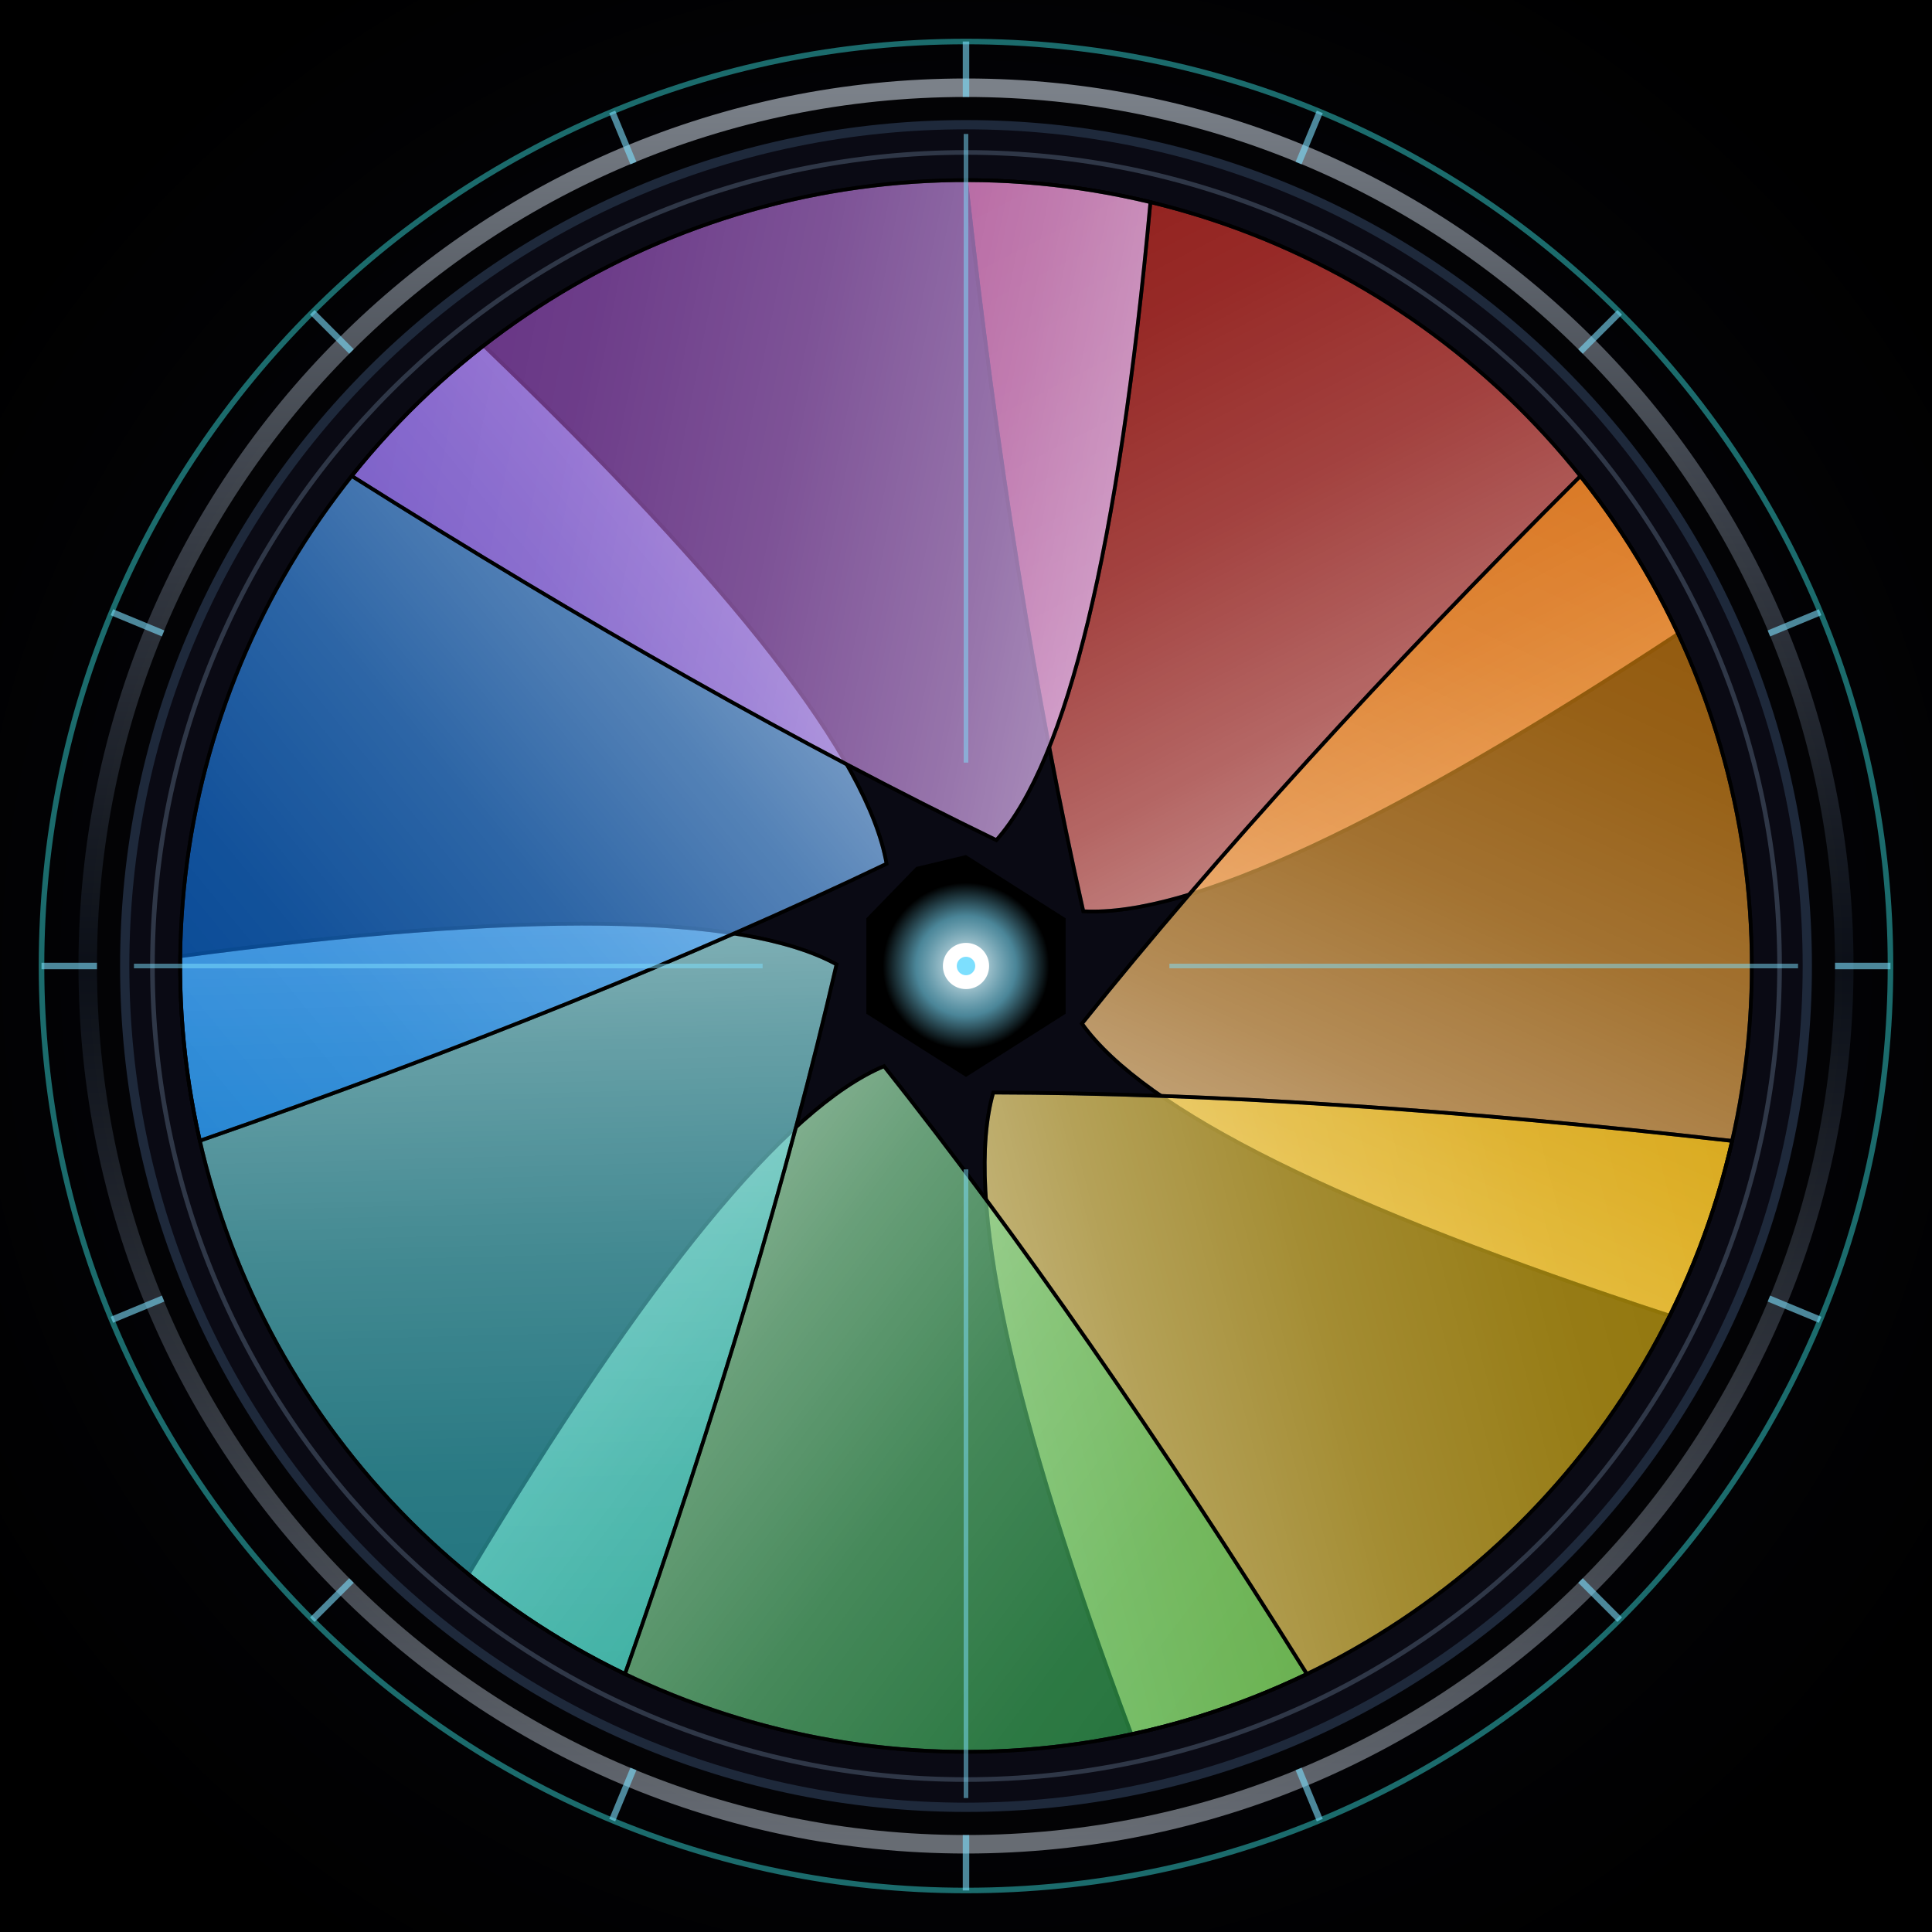
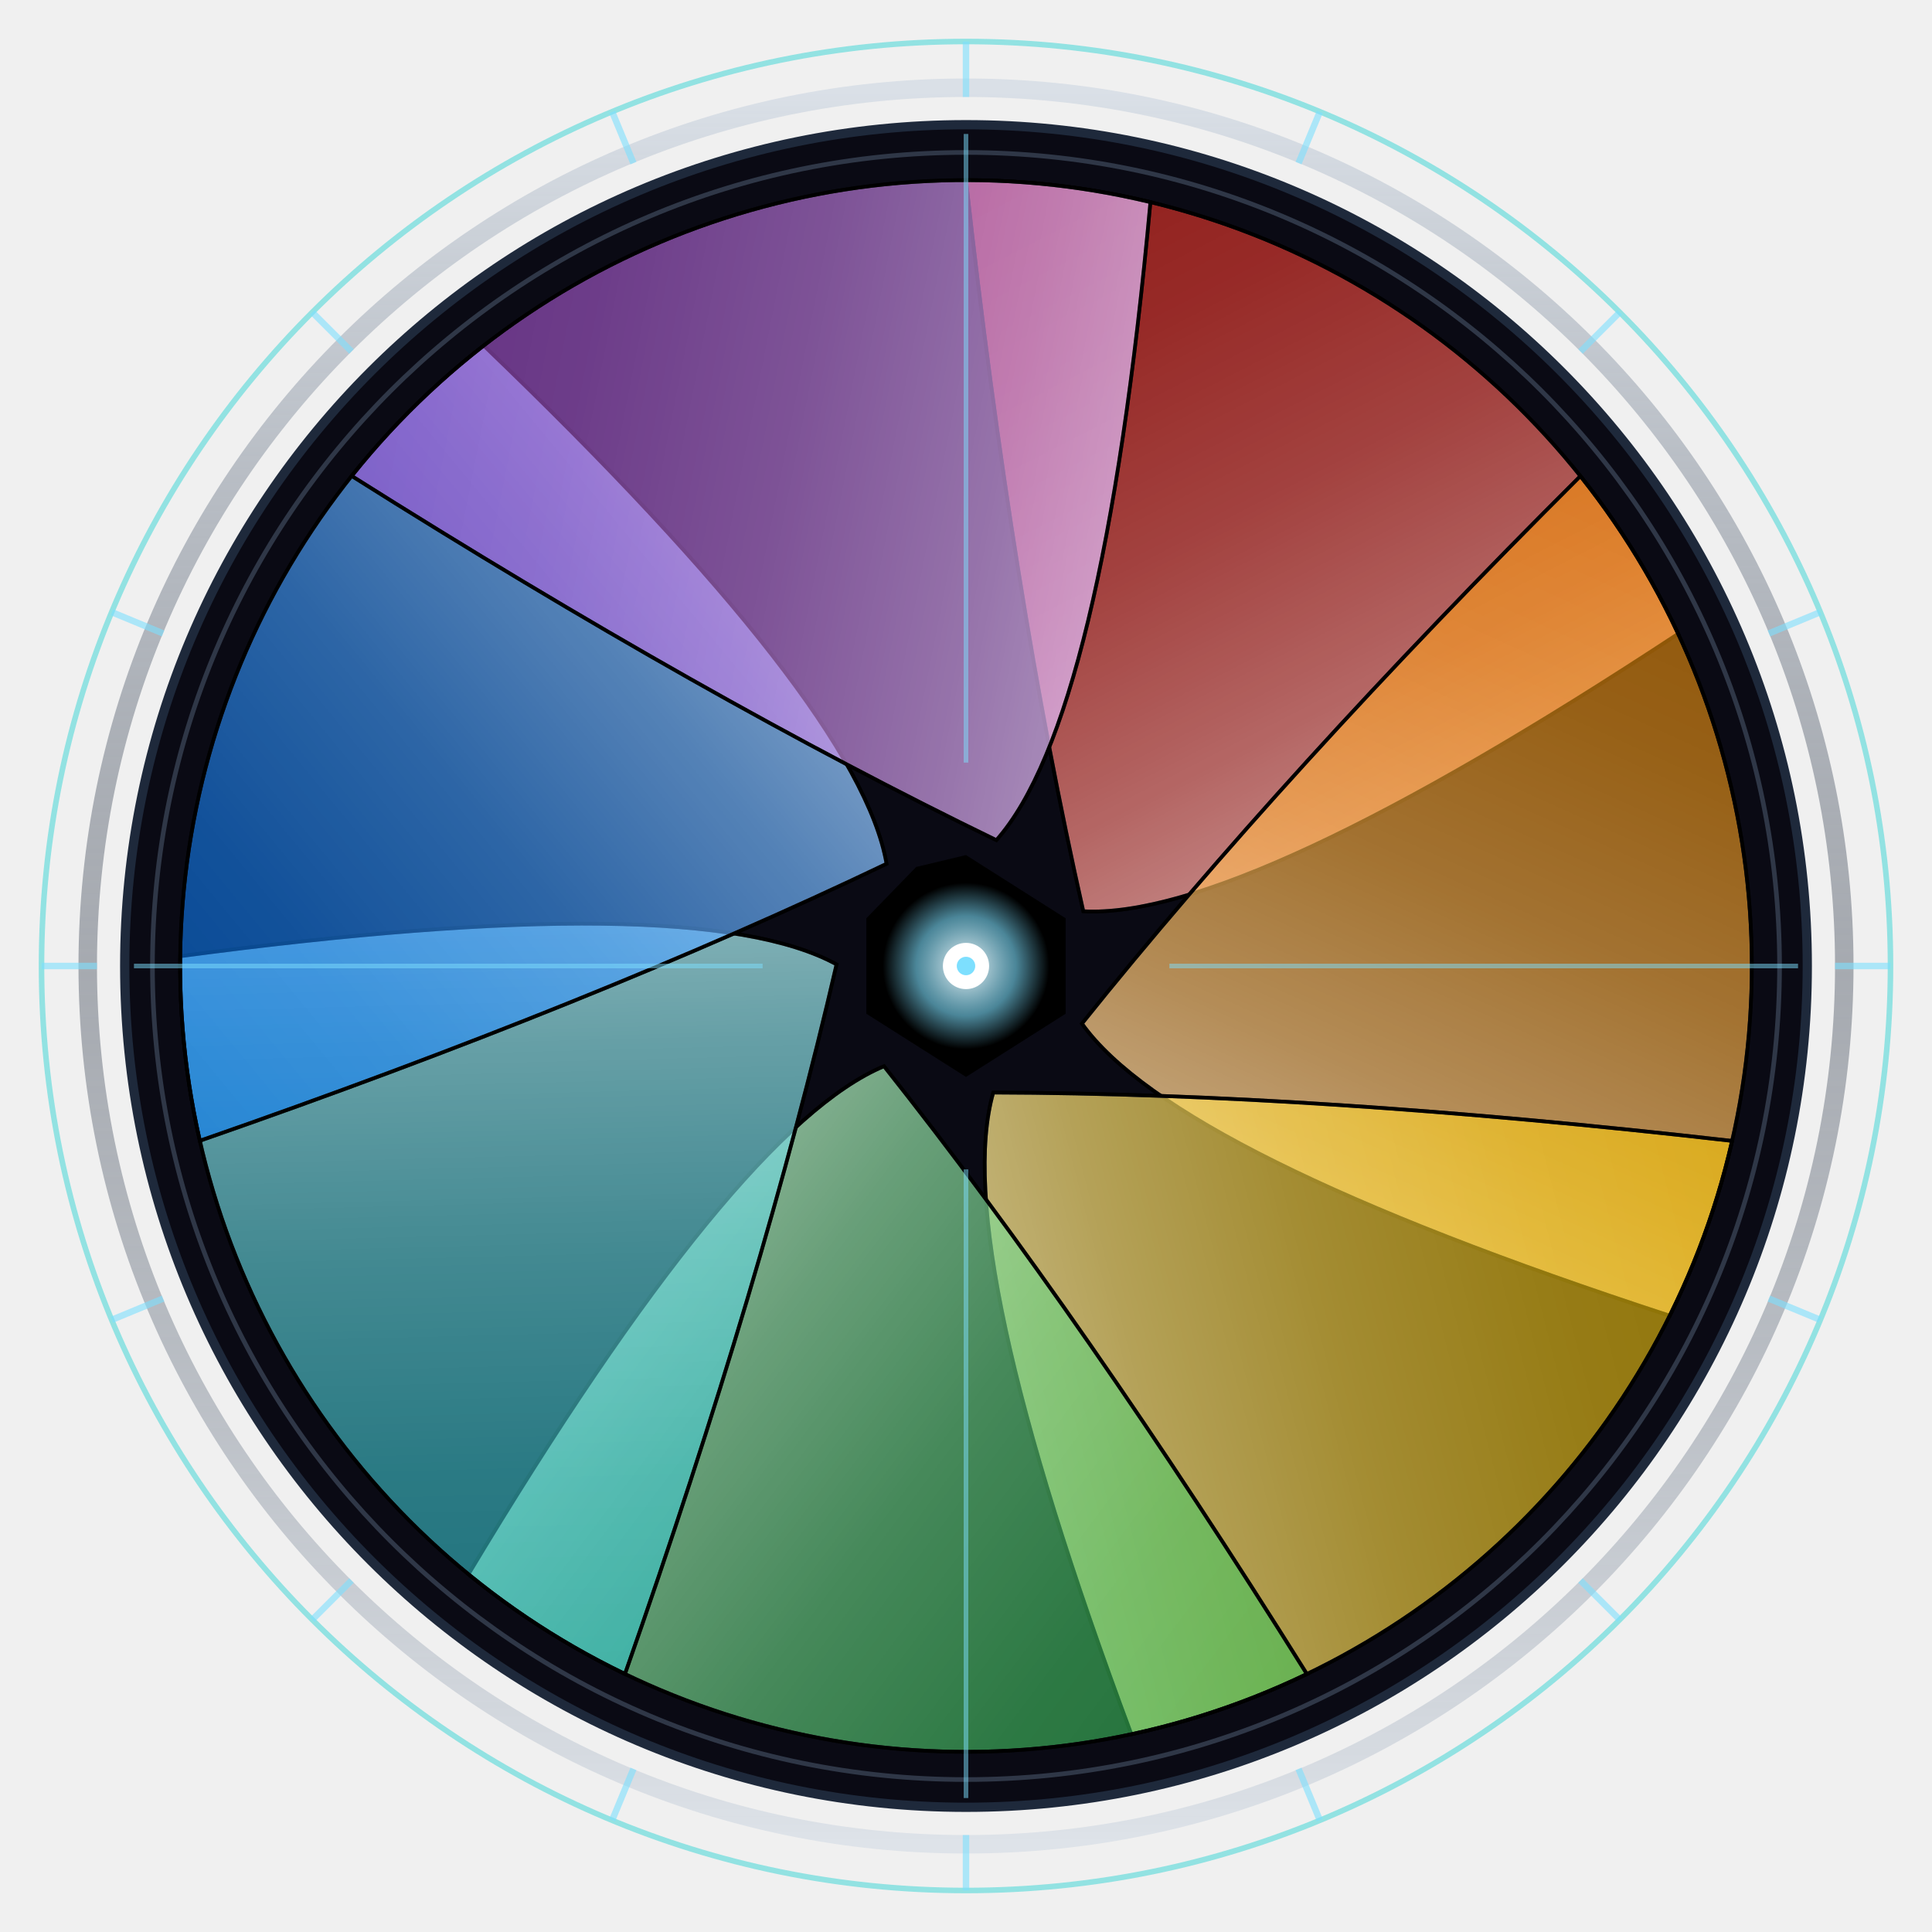
<svg xmlns="http://www.w3.org/2000/svg" viewBox="0 0 512 512" width="512" height="512" role="img" aria-label="Iris — robot diaphragm logo, 7 facets">
  <defs>
    <radialGradient id="logo-bg" cx="50%" cy="50%" r="60%">
      <stop offset="0%" stop-color="#0a0a14" />
      <stop offset="100%" stop-color="#000000" />
    </radialGradient>
    <linearGradient id="rim-light" x1="0" y1="0" x2="0" y2="1">
      <stop offset="0%" stop-color="#cbd5e1" stop-opacity="0.6" />
      <stop offset="50%" stop-color="#1e293b" stop-opacity="0.35" />
      <stop offset="100%" stop-color="#cbd5e1" stop-opacity="0.5" />
    </linearGradient>
    <radialGradient id="sensor-glow" cx="50%" cy="50%" r="50%">
      <stop offset="0%" stop-color="#ffffff" stop-opacity="0.95" />
      <stop offset="60%" stop-color="#7ddffe" stop-opacity="0.6" />
      <stop offset="100%" stop-color="#7ddffe" stop-opacity="0" />
    </radialGradient>
    <linearGradient id="glass-refract-progressive" x1="0" y1="0.5" x2="1" y2="0">
      <stop offset="0%" stop-color="#ffffff" stop-opacity="0.5" />
      <stop offset="22%" stop-color="#ffffff" stop-opacity="0.32" />
      <stop offset="48%" stop-color="#ffffff" stop-opacity="0.16" />
      <stop offset="75%" stop-color="#ffffff" stop-opacity="0.05" />
      <stop offset="100%" stop-color="#ffffff" stop-opacity="0" />
    </linearGradient>
  </defs>
-   <rect width="512" height="512" fill="url(#logo-bg)" />
  <g transform="translate(256 256) scale(2.45)">
    <circle r="100" fill="none" stroke="#34d4d4" stroke-width="0.6" opacity="0.5" />
    <circle r="95" fill="none" stroke="url(#rim-light)" stroke-width="2" />
    <circle r="91" fill="#0a0a14" stroke="#1e293b" stroke-width="1" />
    <circle r="88" fill="none" stroke="#475569" stroke-width="0.5" opacity="0.6" />
    <g stroke="#7ddffe" stroke-width="0.7" opacity="0.6">
      <g>
        <line x1="0" y1="-100" x2="0" y2="-94" />
      </g>
      <g transform="rotate(22.5)">
        <line x1="0" y1="-100" x2="0" y2="-94" />
      </g>
      <g transform="rotate(45)">
        <line x1="0" y1="-100" x2="0" y2="-94" />
      </g>
      <g transform="rotate(67.5)">
        <line x1="0" y1="-100" x2="0" y2="-94" />
      </g>
      <g transform="rotate(90)">
        <line x1="0" y1="-100" x2="0" y2="-94" />
      </g>
      <g transform="rotate(112.5)">
        <line x1="0" y1="-100" x2="0" y2="-94" />
      </g>
      <g transform="rotate(135)">
        <line x1="0" y1="-100" x2="0" y2="-94" />
      </g>
      <g transform="rotate(157.5)">
        <line x1="0" y1="-100" x2="0" y2="-94" />
      </g>
      <g transform="rotate(180)">
        <line x1="0" y1="-100" x2="0" y2="-94" />
      </g>
      <g transform="rotate(202.5)">
        <line x1="0" y1="-100" x2="0" y2="-94" />
      </g>
      <g transform="rotate(225)">
        <line x1="0" y1="-100" x2="0" y2="-94" />
      </g>
      <g transform="rotate(247.5)">
        <line x1="0" y1="-100" x2="0" y2="-94" />
      </g>
      <g transform="rotate(270)">
        <line x1="0" y1="-100" x2="0" y2="-94" />
      </g>
      <g transform="rotate(292.5)">
        <line x1="0" y1="-100" x2="0" y2="-94" />
      </g>
      <g transform="rotate(315)">
        <line x1="0" y1="-100" x2="0" y2="-94" />
      </g>
      <g transform="rotate(337.5)">
        <line x1="0" y1="-100" x2="0" y2="-94" />
      </g>
    </g>
    <g stroke="#000000" stroke-width="0.4">
      <g transform="rotate(-90)">
        <path d="M 85 0 A 85 85 0 0 1 35.93 77.03 Q 5 30 5.92 12.69 Q 40 5 85 0 Z" fill="#ff2d20" opacity="0.55" />
        <path d="M 85 0 A 85 85 0 0 1 35.93 77.03 Q 5 30 5.92 12.69 Q 40 5 85 0 Z" fill="url(#glass-refract-progressive)" />
      </g>
      <g transform="rotate(-38.57)">
        <path d="M 85 0 A 85 85 0 0 1 35.93 77.03 Q 5 30 5.92 12.69 Q 40 5 85 0 Z" fill="#ff9500" opacity="0.55" />
        <path d="M 85 0 A 85 85 0 0 1 35.93 77.03 Q 5 30 5.92 12.69 Q 40 5 85 0 Z" fill="url(#glass-refract-progressive)" />
      </g>
      <g transform="rotate(12.86)">
        <path d="M 85 0 A 85 85 0 0 1 35.93 77.03 Q 5 30 5.92 12.69 Q 40 5 85 0 Z" fill="#ffcc00" opacity="0.55" />
        <path d="M 85 0 A 85 85 0 0 1 35.93 77.03 Q 5 30 5.92 12.69 Q 40 5 85 0 Z" fill="url(#glass-refract-progressive)" />
      </g>
      <g transform="rotate(64.29)">
        <path d="M 85 0 A 85 85 0 0 1 35.93 77.03 Q 5 30 5.92 12.69 Q 40 5 85 0 Z" fill="#34c759" opacity="0.55" />
        <path d="M 85 0 A 85 85 0 0 1 35.93 77.03 Q 5 30 5.92 12.69 Q 40 5 85 0 Z" fill="url(#glass-refract-progressive)" />
      </g>
      <g transform="rotate(115.72)">
        <path d="M 85 0 A 85 85 0 0 1 35.93 77.03 Q 5 30 5.92 12.69 Q 40 5 85 0 Z" fill="#30c9d4" opacity="0.55" />
        <path d="M 85 0 A 85 85 0 0 1 35.93 77.03 Q 5 30 5.92 12.69 Q 40 5 85 0 Z" fill="url(#glass-refract-progressive)" />
      </g>
      <g transform="rotate(167.15)">
        <path d="M 85 0 A 85 85 0 0 1 35.93 77.03 Q 5 30 5.92 12.69 Q 40 5 85 0 Z" fill="#007aff" opacity="0.55" />
        <path d="M 85 0 A 85 85 0 0 1 35.93 77.03 Q 5 30 5.92 12.69 Q 40 5 85 0 Z" fill="url(#glass-refract-progressive)" />
      </g>
      <g transform="rotate(218.58)">
        <path d="M 85 0 A 85 85 0 0 1 35.93 77.03 Q 5 30 5.92 12.69 Q 40 5 85 0 Z" fill="#af52de" opacity="0.55" />
        <path d="M 85 0 A 85 85 0 0 1 35.93 77.03 Q 5 30 5.92 12.69 Q 40 5 85 0 Z" fill="url(#glass-refract-progressive)" />
      </g>
    </g>
    <g stroke="#7ddffe" stroke-width="0.5" opacity="0.5">
      <line x1="-90" y1="0" x2="-22" y2="0" />
      <line x1="22" y1="0" x2="90" y2="0" />
      <line x1="0" y1="-90" x2="0" y2="-22" />
      <line x1="0" y1="22" x2="0" y2="90" />
    </g>
    <polygon points="0,-12 10.78,-5.16 10.78,5.16 0,12 -10.78,5.16 -10.78,-5.16 -5.39,-10.71" fill="#000000" />
    <circle r="9" fill="url(#sensor-glow)" />
    <circle r="2.5" fill="#ffffff" />
    <circle r="1" fill="#7ddffe" />
  </g>
</svg>
